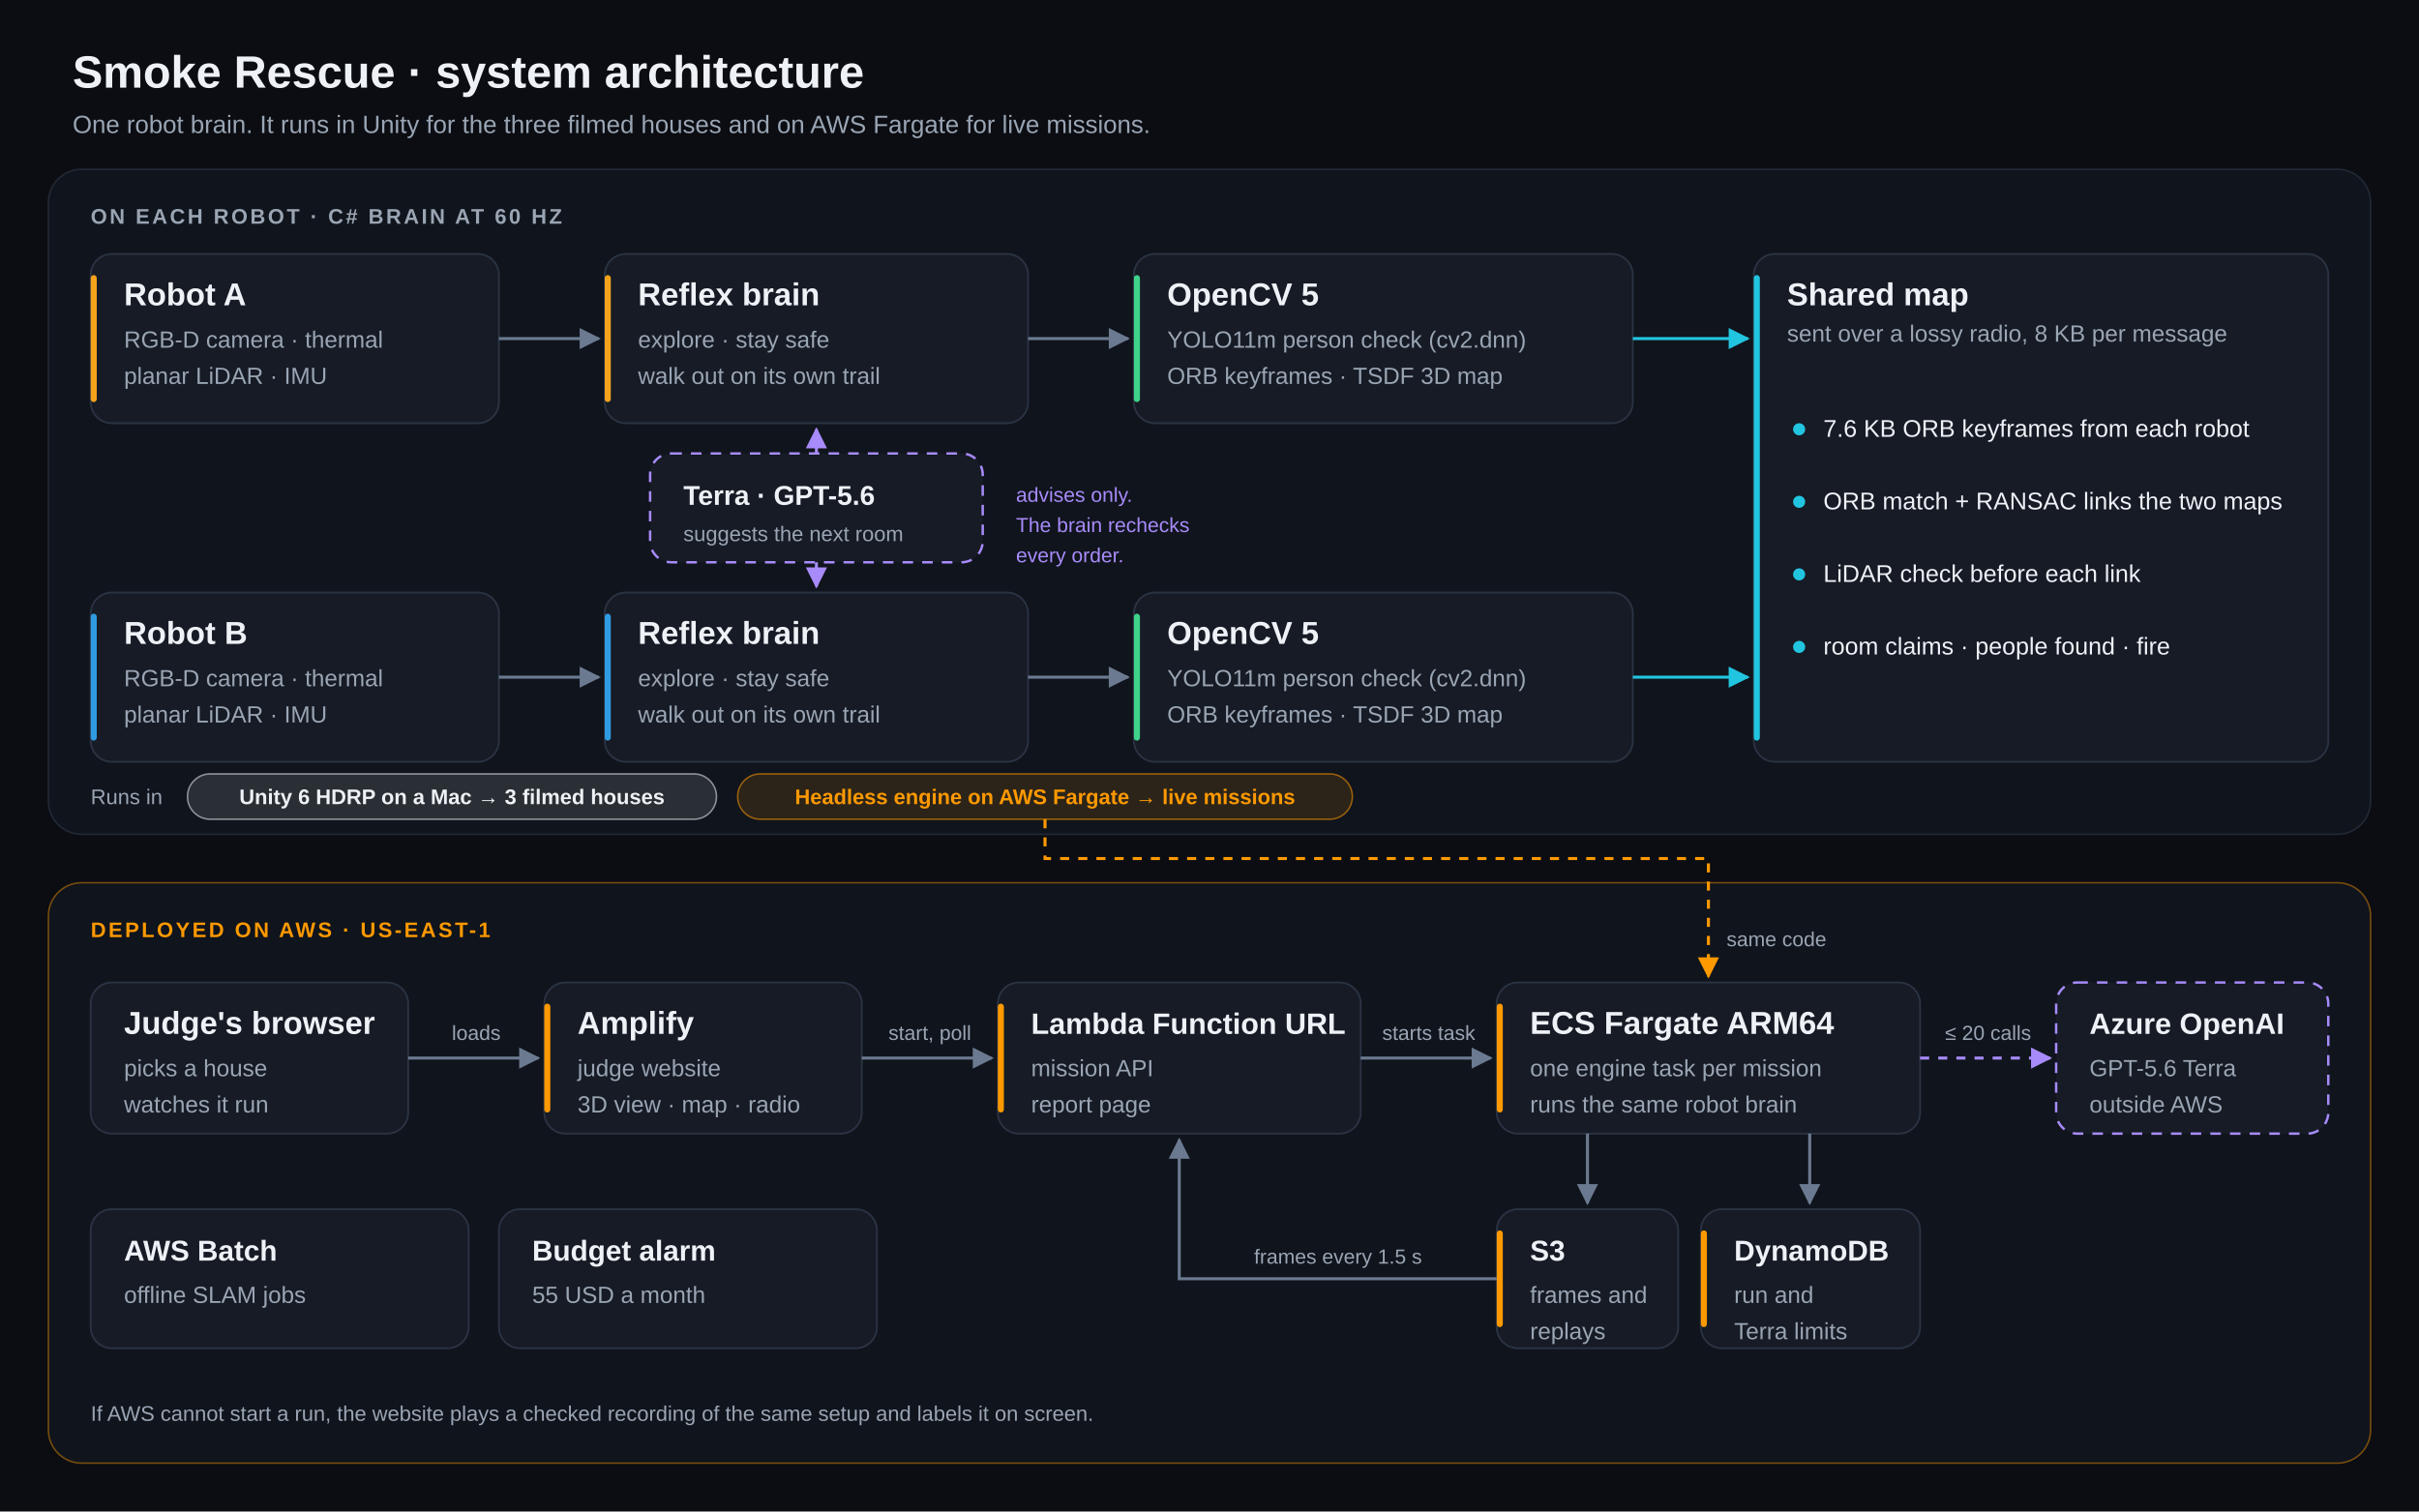
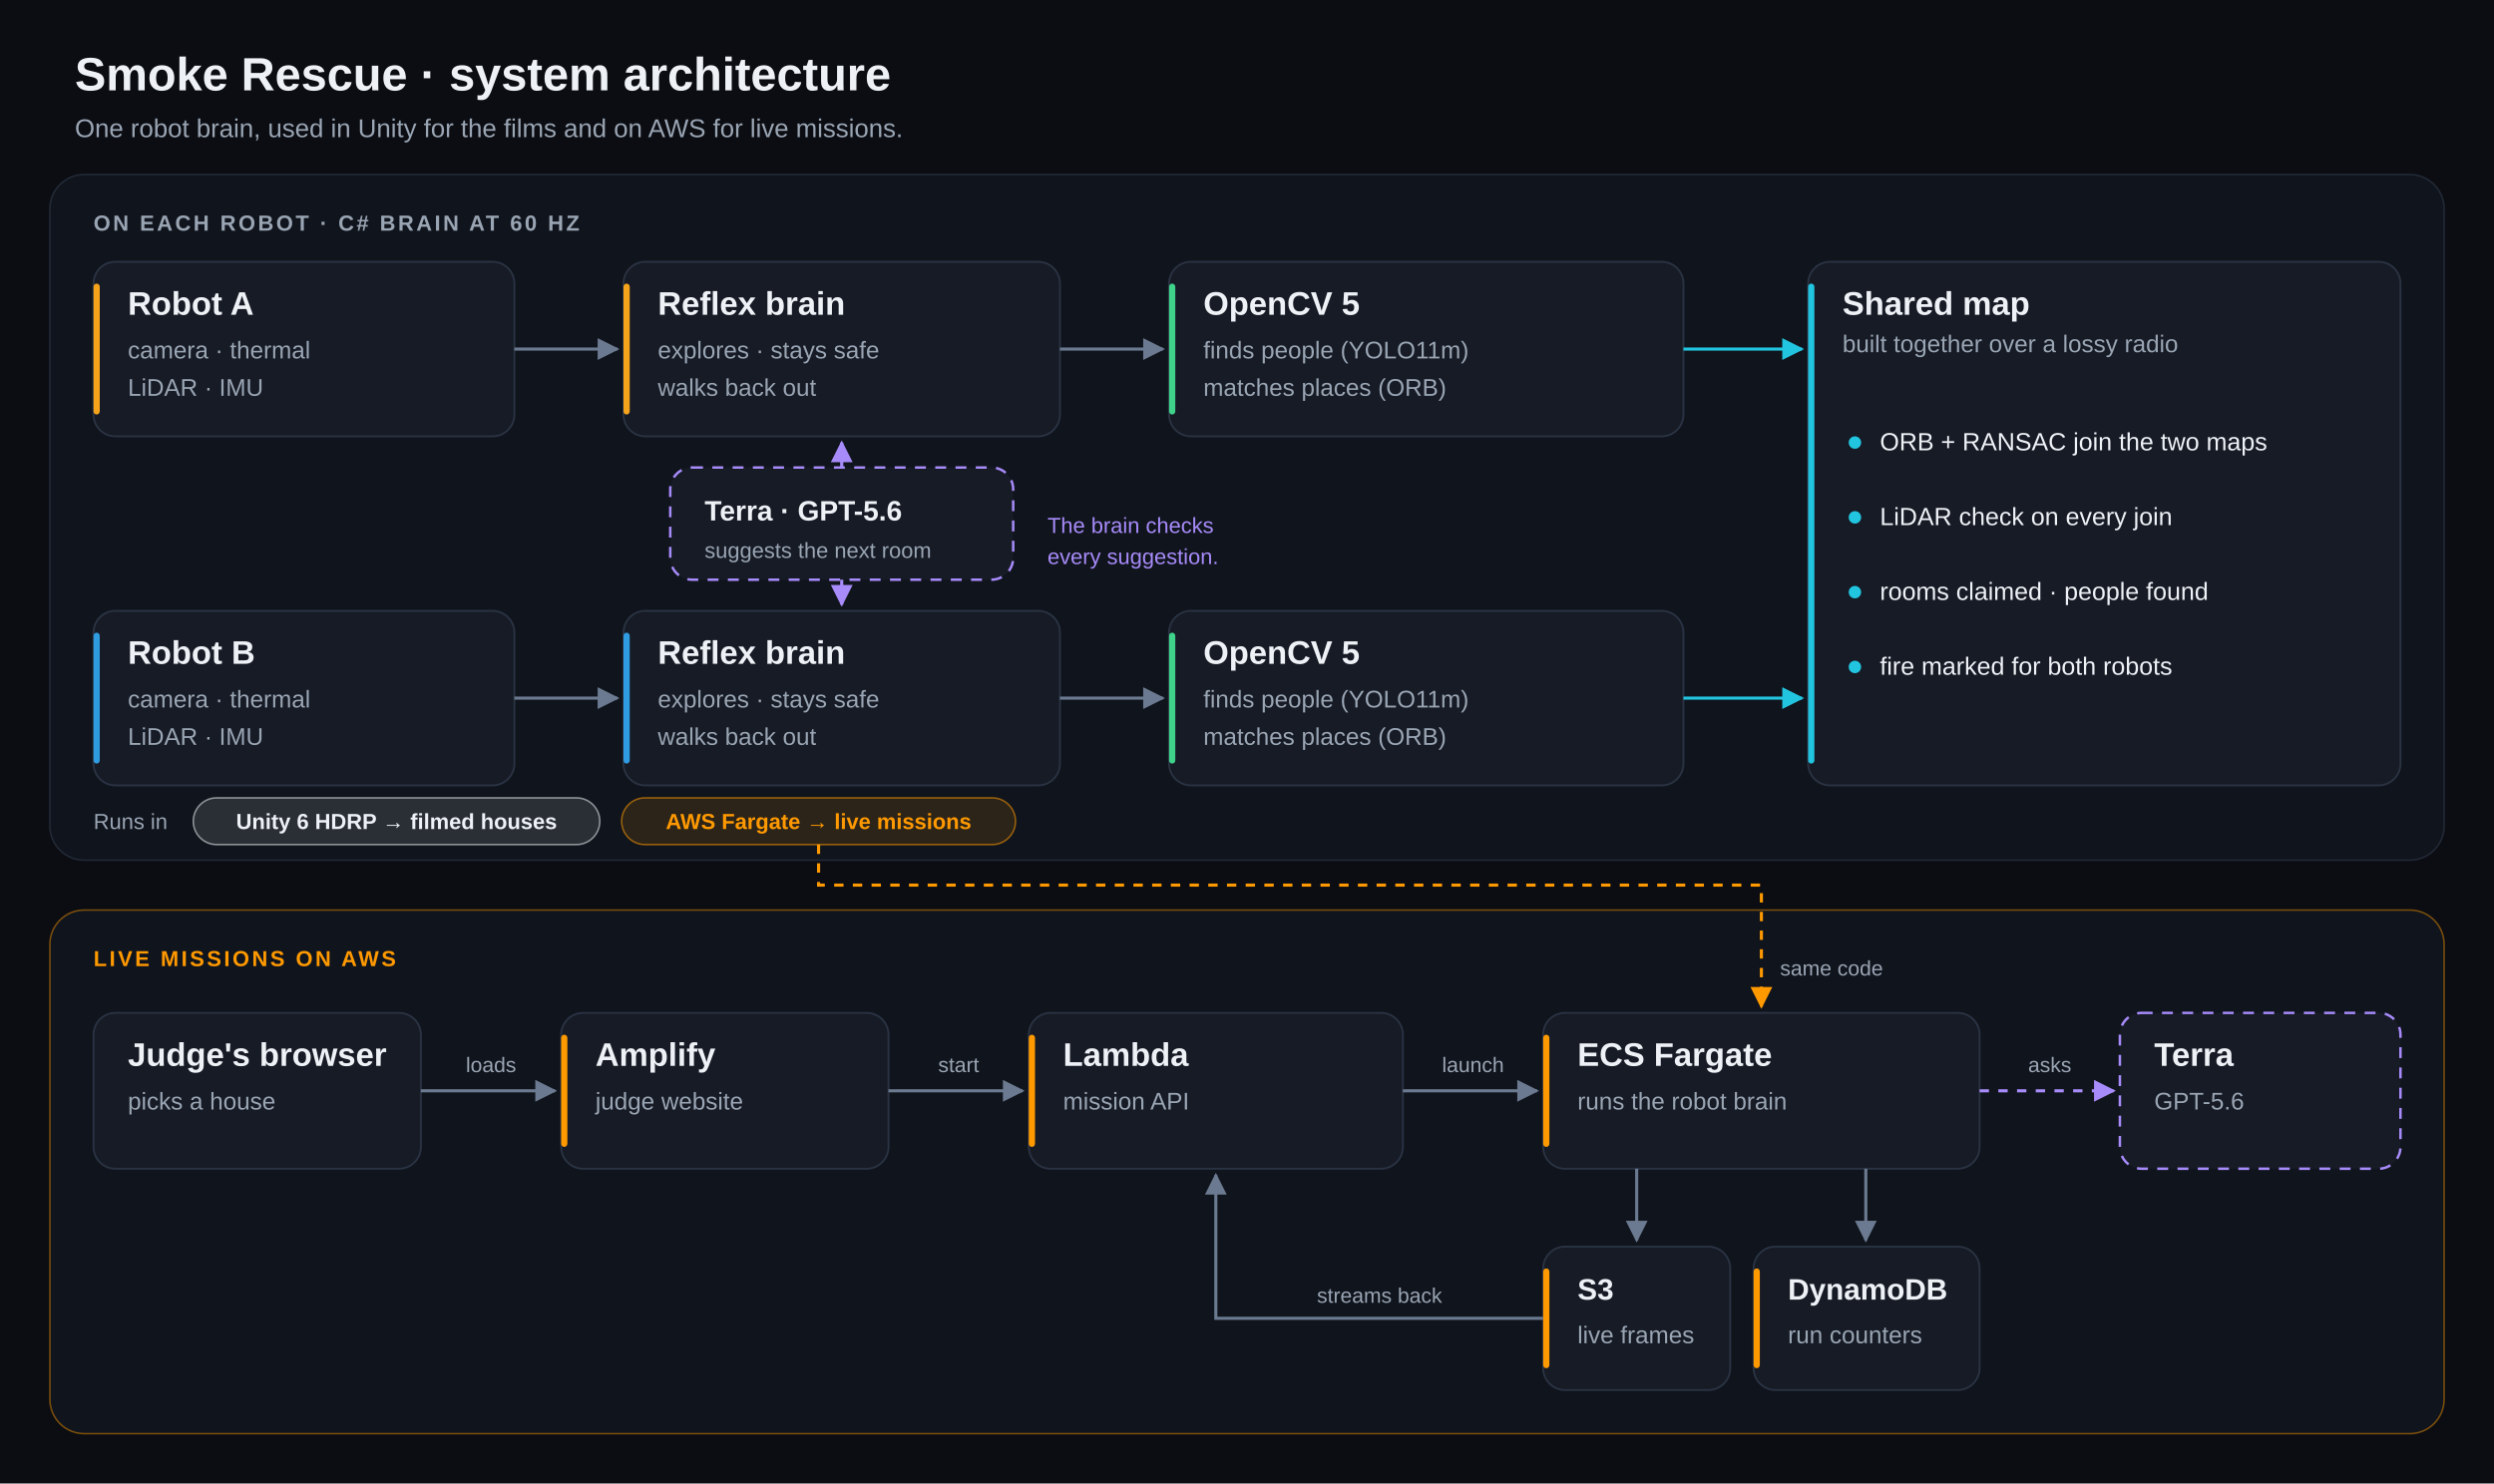
- <svg xmlns="http://www.w3.org/2000/svg" viewBox="0 0 1600 1000" width="1600" height="1000" font-family="-apple-system, 'SF Pro Display', 'Helvetica Neue', Arial, sans-serif">
+ <svg xmlns="http://www.w3.org/2000/svg" viewBox="0 0 1600 952" width="1600" height="952" font-family="-apple-system, 'SF Pro Display', 'Helvetica Neue', Arial, sans-serif">
  <defs>
    <marker id="hg" viewBox="0 0 10 10" refX="9" refY="5" markerWidth="7" markerHeight="7" orient="auto-start-reverse">
      <path d="M0 0L10 5L0 10z" fill="#6b7a90" />
    </marker>
    <marker id="ht" viewBox="0 0 10 10" refX="9" refY="5" markerWidth="7" markerHeight="7" orient="auto-start-reverse">
      <path d="M0 0L10 5L0 10z" fill="#a78bfa" />
    </marker>
    <marker id="ho" viewBox="0 0 10 10" refX="9" refY="5" markerWidth="7" markerHeight="7" orient="auto-start-reverse">
      <path d="M0 0L10 5L0 10z" fill="#ff9900" />
    </marker>
    <marker id="hm" viewBox="0 0 10 10" refX="9" refY="5" markerWidth="7" markerHeight="7" orient="auto-start-reverse">
      <path d="M0 0L10 5L0 10z" fill="#22c5e0" />
    </marker>
    <marker id="hc" viewBox="0 0 10 10" refX="9" refY="5" markerWidth="7" markerHeight="7" orient="auto-start-reverse">
      <path d="M0 0L10 5L0 10z" fill="#3fd28a" />
    </marker>
  </defs>
-   <rect width="1600" height="1000" fill="#0b0d12" />
+   <rect width="1600" height="952" fill="#0b0d12" />
  <text x="48" y="58" font-size="30" font-weight="700" fill="#eef1f6">Smoke Rescue · system architecture</text>
-   <text x="48" y="88" font-size="16.5" fill="#9aa5b4">One robot brain. It runs in Unity for the three filmed houses and on AWS Fargate for live missions.</text>
+   <text x="48" y="88" font-size="16.5" fill="#9aa5b4">One robot brain, used in Unity for the films and on AWS for live missions.</text>
  <rect x="32" y="112" width="1536" height="440" rx="22" fill="#10141c" stroke="#222a37" />
  <text x="60" y="148" font-size="14" font-weight="700" letter-spacing="1.6" fill="#9aa5b4">ON EACH ROBOT · C# BRAIN AT 60 HZ</text>
  <rect x="60" y="168" width="270" height="112" rx="14" fill="#161b25" stroke="#2a3343" stroke-width="1.2" />
  <rect x="60" y="182" width="4" height="84" rx="2" fill="#f6a31c" />
  <text x="82" y="202" font-size="21" font-weight="650" fill="#eef1f6">Robot A</text>
-   <text x="82" y="230" font-size="15.5" fill="#9aa5b4">RGB-D camera · thermal</text>
-   <text x="82" y="254" font-size="15.5" fill="#9aa5b4">planar LiDAR · IMU</text>
+   <text x="82" y="230" font-size="15.5" fill="#9aa5b4">camera · thermal</text>
+   <text x="82" y="254" font-size="15.5" fill="#9aa5b4">LiDAR · IMU</text>
  <rect x="400" y="168" width="280" height="112" rx="14" fill="#161b25" stroke="#2a3343" stroke-width="1.2" />
  <rect x="400" y="182" width="4" height="84" rx="2" fill="#f6a31c" />
  <text x="422" y="202" font-size="21" font-weight="650" fill="#eef1f6">Reflex brain</text>
-   <text x="422" y="230" font-size="15.5" fill="#9aa5b4">explore · stay safe</text>
-   <text x="422" y="254" font-size="15.5" fill="#9aa5b4">walk out on its own trail</text>
+   <text x="422" y="230" font-size="15.5" fill="#9aa5b4">explores · stays safe</text>
+   <text x="422" y="254" font-size="15.5" fill="#9aa5b4">walks back out</text>
  <rect x="750" y="168" width="330" height="112" rx="14" fill="#161b25" stroke="#2a3343" stroke-width="1.2" />
  <rect x="750" y="182" width="4" height="84" rx="2" fill="#3fd28a" />
  <text x="772" y="202" font-size="21" font-weight="650" fill="#eef1f6">OpenCV 5</text>
-   <text x="772" y="230" font-size="15.5" fill="#9aa5b4">YOLO11m person check (cv2.dnn)</text>
-   <text x="772" y="254" font-size="15.5" fill="#9aa5b4">ORB keyframes · TSDF 3D map</text>
+   <text x="772" y="230" font-size="15.5" fill="#9aa5b4">finds people (YOLO11m)</text>
+   <text x="772" y="254" font-size="15.5" fill="#9aa5b4">matches places (ORB)</text>
  <path d="M330 224H396" fill="none" stroke="#6b7a90" stroke-width="2" marker-end="url(#hg)" />
  <path d="M680 224H746" fill="none" stroke="#6b7a90" stroke-width="2" marker-end="url(#hg)" />
  <rect x="60" y="392" width="270" height="112" rx="14" fill="#161b25" stroke="#2a3343" stroke-width="1.2" />
  <rect x="60" y="406" width="4" height="84" rx="2" fill="#2f9be0" />
  <text x="82" y="426" font-size="21" font-weight="650" fill="#eef1f6">Robot B</text>
-   <text x="82" y="454" font-size="15.5" fill="#9aa5b4">RGB-D camera · thermal</text>
-   <text x="82" y="478" font-size="15.5" fill="#9aa5b4">planar LiDAR · IMU</text>
+   <text x="82" y="454" font-size="15.5" fill="#9aa5b4">camera · thermal</text>
+   <text x="82" y="478" font-size="15.5" fill="#9aa5b4">LiDAR · IMU</text>
  <rect x="400" y="392" width="280" height="112" rx="14" fill="#161b25" stroke="#2a3343" stroke-width="1.2" />
  <rect x="400" y="406" width="4" height="84" rx="2" fill="#2f9be0" />
  <text x="422" y="426" font-size="21" font-weight="650" fill="#eef1f6">Reflex brain</text>
-   <text x="422" y="454" font-size="15.5" fill="#9aa5b4">explore · stay safe</text>
-   <text x="422" y="478" font-size="15.5" fill="#9aa5b4">walk out on its own trail</text>
+   <text x="422" y="454" font-size="15.5" fill="#9aa5b4">explores · stays safe</text>
+   <text x="422" y="478" font-size="15.5" fill="#9aa5b4">walks back out</text>
  <rect x="750" y="392" width="330" height="112" rx="14" fill="#161b25" stroke="#2a3343" stroke-width="1.2" />
  <rect x="750" y="406" width="4" height="84" rx="2" fill="#3fd28a" />
  <text x="772" y="426" font-size="21" font-weight="650" fill="#eef1f6">OpenCV 5</text>
-   <text x="772" y="454" font-size="15.5" fill="#9aa5b4">YOLO11m person check (cv2.dnn)</text>
-   <text x="772" y="478" font-size="15.5" fill="#9aa5b4">ORB keyframes · TSDF 3D map</text>
+   <text x="772" y="454" font-size="15.5" fill="#9aa5b4">finds people (YOLO11m)</text>
+   <text x="772" y="478" font-size="15.5" fill="#9aa5b4">matches places (ORB)</text>
  <path d="M330 448H396" fill="none" stroke="#6b7a90" stroke-width="2" marker-end="url(#hg)" />
  <path d="M680 448H746" fill="none" stroke="#6b7a90" stroke-width="2" marker-end="url(#hg)" />
  <rect x="430" y="300" width="220" height="72" rx="14" fill="#161b25" stroke="#a78bfa" stroke-width="1.6" stroke-dasharray="7 6" />
  <text x="452" y="334" font-size="18" font-weight="650" fill="#eef1f6">Terra · GPT-5.6</text>
  <text x="452" y="358" font-size="14" fill="#9aa5b4">suggests the next room</text>
  <path d="M540 300V284" fill="none" stroke="#a78bfa" stroke-width="2" stroke-dasharray="6 6" marker-end="url(#ht)" />
  <path d="M540 372V388" fill="none" stroke="#a78bfa" stroke-width="2" stroke-dasharray="6 6" marker-end="url(#ht)" />
-   <text x="672" y="332" font-size="13.5" fill="#a78bfa">advises only.</text>
-   <text x="672" y="352" font-size="13.5" fill="#a78bfa">The brain rechecks</text>
-   <text x="672" y="372" font-size="13.5" fill="#a78bfa">every order.</text>
+   <text x="672" y="342" font-size="14" fill="#a78bfa">The brain checks</text>
+   <text x="672" y="362" font-size="14" fill="#a78bfa">every suggestion.</text>
  <rect x="1160" y="168" width="380" height="336" rx="14" fill="#161b25" stroke="#2a3343" stroke-width="1.2" />
  <rect x="1160" y="182" width="4" height="308" rx="2" fill="#22c5e0" />
  <text x="1182" y="202" font-size="21" font-weight="650" fill="#eef1f6">Shared map</text>
-   <text x="1182" y="226" font-size="15.5" fill="#9aa5b4">sent over a lossy radio, 8 KB per message</text>
+   <text x="1182" y="226" font-size="15.5" fill="#9aa5b4">built together over a lossy radio</text>
  <circle cx="1190" cy="284" r="4" fill="#22c5e0" />
-   <text x="1206" y="289" font-size="16" fill="#eef1f6">7.6 KB ORB keyframes from each robot</text>
+   <text x="1206" y="289" font-size="16" fill="#eef1f6">ORB + RANSAC join the two maps</text>
  <circle cx="1190" cy="332" r="4" fill="#22c5e0" />
-   <text x="1206" y="337" font-size="16" fill="#eef1f6">ORB match + RANSAC links the two maps</text>
+   <text x="1206" y="337" font-size="16" fill="#eef1f6">LiDAR check on every join</text>
  <circle cx="1190" cy="380" r="4" fill="#22c5e0" />
-   <text x="1206" y="385" font-size="16" fill="#eef1f6">LiDAR check before each link</text>
+   <text x="1206" y="385" font-size="16" fill="#eef1f6">rooms claimed · people found</text>
  <circle cx="1190" cy="428" r="4" fill="#22c5e0" />
-   <text x="1206" y="433" font-size="16" fill="#eef1f6">room claims · people found · fire</text>
+   <text x="1206" y="433" font-size="16" fill="#eef1f6">fire marked for both robots</text>
  <path d="M1080 224H1156" fill="none" stroke="#22c5e0" stroke-width="2" marker-end="url(#hm)" />
  <path d="M1080 448H1156" fill="none" stroke="#22c5e0" stroke-width="2" marker-end="url(#hm)" />
  <text x="60" y="532" font-size="14" fill="#9aa5b4">Runs in</text>
-   <rect x="124" y="512" width="349.9" height="30" rx="15" fill="#eef1f6" fill-opacity="0.12" stroke="#eef1f6" stroke-opacity="0.55" />
-   <text x="298.95" y="532" font-size="14" font-weight="600" fill="#eef1f6" text-anchor="middle">Unity 6 HDRP on a Mac → 3 filmed houses</text>
-   <rect x="487.9" y="512" width="406.6" height="30" rx="15" fill="#ff9900" fill-opacity="0.12" stroke="#ff9900" stroke-opacity="0.55" />
-   <text x="691.2" y="532" font-size="14" font-weight="600" fill="#ff9900" text-anchor="middle">Headless engine on AWS Fargate → live missions</text>
-   <rect x="32" y="584" width="1536" height="384" rx="22" fill="#10141c" stroke="#ff9900" stroke-opacity="0.45" />
-   <text x="60" y="620" font-size="14" font-weight="700" letter-spacing="1.6" fill="#ff9900">DEPLOYED ON AWS · US-EAST-1</text>
+   <rect x="124" y="512" width="260.8" height="30" rx="15" fill="#eef1f6" fill-opacity="0.12" stroke="#eef1f6" stroke-opacity="0.55" />
+   <text x="254.4" y="532" font-size="14" font-weight="600" fill="#eef1f6" text-anchor="middle">Unity 6 HDRP → filmed houses</text>
+   <rect x="398.8" y="512" width="252.7" height="30" rx="15" fill="#ff9900" fill-opacity="0.12" stroke="#ff9900" stroke-opacity="0.55" />
+   <text x="525.15" y="532" font-size="14" font-weight="600" fill="#ff9900" text-anchor="middle">AWS Fargate → live missions</text>
+   <rect x="32" y="584" width="1536" height="336" rx="22" fill="#10141c" stroke="#ff9900" stroke-opacity="0.45" />
+   <text x="60" y="620" font-size="14" font-weight="700" letter-spacing="1.6" fill="#ff9900">LIVE MISSIONS ON AWS</text>
  <rect x="60" y="650" width="210" height="100" rx="14" fill="#161b25" stroke="#2a3343" stroke-width="1.2" />
  <text x="82" y="684" font-size="21" font-weight="650" fill="#eef1f6">Judge's browser</text>
  <text x="82" y="712" font-size="15.5" fill="#9aa5b4">picks a house</text>
-   <text x="82" y="736" font-size="15.5" fill="#9aa5b4">watches it run</text>
  <rect x="360" y="650" width="210" height="100" rx="14" fill="#161b25" stroke="#2a3343" stroke-width="1.2" />
  <rect x="360" y="664" width="4" height="72" rx="2" fill="#ff9900" />
  <text x="382" y="684" font-size="21" font-weight="650" fill="#eef1f6">Amplify</text>
  <text x="382" y="712" font-size="15.5" fill="#9aa5b4">judge website</text>
-   <text x="382" y="736" font-size="15.5" fill="#9aa5b4">3D view · map · radio</text>
  <rect x="660" y="650" width="240" height="100" rx="14" fill="#161b25" stroke="#2a3343" stroke-width="1.2" />
  <rect x="660" y="664" width="4" height="72" rx="2" fill="#ff9900" />
-   <text x="682" y="684" font-size="19.5" font-weight="650" fill="#eef1f6">Lambda Function URL</text>
+   <text x="682" y="684" font-size="21" font-weight="650" fill="#eef1f6">Lambda</text>
  <text x="682" y="712" font-size="15.5" fill="#9aa5b4">mission API</text>
-   <text x="682" y="736" font-size="15.5" fill="#9aa5b4">report page</text>
  <rect x="990" y="650" width="280" height="100" rx="14" fill="#161b25" stroke="#2a3343" stroke-width="1.2" />
  <rect x="990" y="664" width="4" height="72" rx="2" fill="#ff9900" />
-   <text x="1012" y="684" font-size="21" font-weight="650" fill="#eef1f6">ECS Fargate ARM64</text>
-   <text x="1012" y="712" font-size="15.5" fill="#9aa5b4">one engine task per mission</text>
-   <text x="1012" y="736" font-size="15.5" fill="#9aa5b4">runs the same robot brain</text>
+   <text x="1012" y="684" font-size="21" font-weight="650" fill="#eef1f6">ECS Fargate</text>
+   <text x="1012" y="712" font-size="15.5" fill="#9aa5b4">runs the robot brain</text>
  <rect x="1360" y="650" width="180" height="100" rx="14" fill="#161b25" stroke="#a78bfa" stroke-width="1.6" stroke-dasharray="7 6" />
-   <text x="1382" y="684" font-size="19.5" font-weight="650" fill="#eef1f6">Azure OpenAI</text>
-   <text x="1382" y="712" font-size="15.5" fill="#9aa5b4">GPT-5.6 Terra</text>
-   <text x="1382" y="736" font-size="15.5" fill="#9aa5b4">outside AWS</text>
+   <text x="1382" y="684" font-size="21" font-weight="650" fill="#eef1f6">Terra</text>
+   <text x="1382" y="712" font-size="15.5" fill="#9aa5b4">GPT-5.6</text>
  <path d="M270 700H356" fill="none" stroke="#6b7a90" stroke-width="2" marker-end="url(#hg)" />
  <text x="315" y="688" font-size="13.5" fill="#9aa5b4" text-anchor="middle">loads</text>
  <path d="M570 700H656" fill="none" stroke="#6b7a90" stroke-width="2" marker-end="url(#hg)" />
-   <text x="615" y="688" font-size="13.5" fill="#9aa5b4" text-anchor="middle">start, poll</text>
+   <text x="615" y="688" font-size="13.5" fill="#9aa5b4" text-anchor="middle">start</text>
  <path d="M900 700H986" fill="none" stroke="#6b7a90" stroke-width="2" marker-end="url(#hg)" />
-   <text x="945" y="688" font-size="13.5" fill="#9aa5b4" text-anchor="middle">starts task</text>
+   <text x="945" y="688" font-size="13.5" fill="#9aa5b4" text-anchor="middle">launch</text>
  <path d="M1270 700H1356" fill="none" stroke="#a78bfa" stroke-width="2" stroke-dasharray="6 6" marker-end="url(#ht)" />
-   <text x="1315" y="688" font-size="13.5" fill="#9aa5b4" text-anchor="middle">≤ 20 calls</text>
+   <text x="1315" y="688" font-size="13.5" fill="#9aa5b4" text-anchor="middle">asks</text>
  <rect x="990" y="800" width="120" height="92" rx="14" fill="#161b25" stroke="#2a3343" stroke-width="1.2" />
  <rect x="990" y="814" width="4" height="64" rx="2" fill="#ff9900" />
  <text x="1012" y="834" font-size="19" font-weight="650" fill="#eef1f6">S3</text>
-   <text x="1012" y="862" font-size="15.5" fill="#9aa5b4">frames and</text>
-   <text x="1012" y="886" font-size="15.5" fill="#9aa5b4">replays</text>
+   <text x="1012" y="862" font-size="15.5" fill="#9aa5b4">live frames</text>
  <rect x="1125" y="800" width="145" height="92" rx="14" fill="#161b25" stroke="#2a3343" stroke-width="1.2" />
  <rect x="1125" y="814" width="4" height="64" rx="2" fill="#ff9900" />
  <text x="1147" y="834" font-size="19" font-weight="650" fill="#eef1f6">DynamoDB</text>
-   <text x="1147" y="862" font-size="15.5" fill="#9aa5b4">run and</text>
-   <text x="1147" y="886" font-size="15.5" fill="#9aa5b4">Terra limits</text>
+   <text x="1147" y="862" font-size="15.5" fill="#9aa5b4">run counters</text>
  <path d="M1050 750V796" fill="none" stroke="#6b7a90" stroke-width="2" marker-end="url(#hg)" />
  <path d="M1197 750V796" fill="none" stroke="#6b7a90" stroke-width="2" marker-end="url(#hg)" />
  <path d="M990 846H780V754" fill="none" stroke="#6b7a90" stroke-width="2" marker-end="url(#hg)" />
-   <text x="885" y="836" font-size="13.5" fill="#9aa5b4" text-anchor="middle">frames every 1.5 s</text>
-   <path d="M691.2 542V568H1130V646" fill="none" stroke="#ff9900" stroke-width="2" stroke-dasharray="6 6" marker-end="url(#ho)" />
+   <text x="885" y="836" font-size="13.5" fill="#9aa5b4" text-anchor="middle">streams back</text>
+   <path d="M525.15 542V568H1130V646" fill="none" stroke="#ff9900" stroke-width="2" stroke-dasharray="6 6" marker-end="url(#ho)" />
  <text x="1142" y="626" font-size="13.5" fill="#9aa5b4" text-anchor="start">same code</text>
-   <rect x="60" y="800" width="250" height="92" rx="14" fill="#161b25" stroke="#2a3343" stroke-width="1.2" />
-   <text x="82" y="834" font-size="19" font-weight="650" fill="#eef1f6">AWS Batch</text>
-   <text x="82" y="862" font-size="15.5" fill="#9aa5b4">offline SLAM jobs</text>
-   <rect x="330" y="800" width="250" height="92" rx="14" fill="#161b25" stroke="#2a3343" stroke-width="1.2" />
-   <text x="352" y="834" font-size="19" font-weight="650" fill="#eef1f6">Budget alarm</text>
-   <text x="352" y="862" font-size="15.5" fill="#9aa5b4">55 USD a month</text>
-   <text x="60" y="940" font-size="14" fill="#9aa5b4">If AWS cannot start a run, the website plays a checked recording of the same setup and labels it on screen.</text>
</svg>
